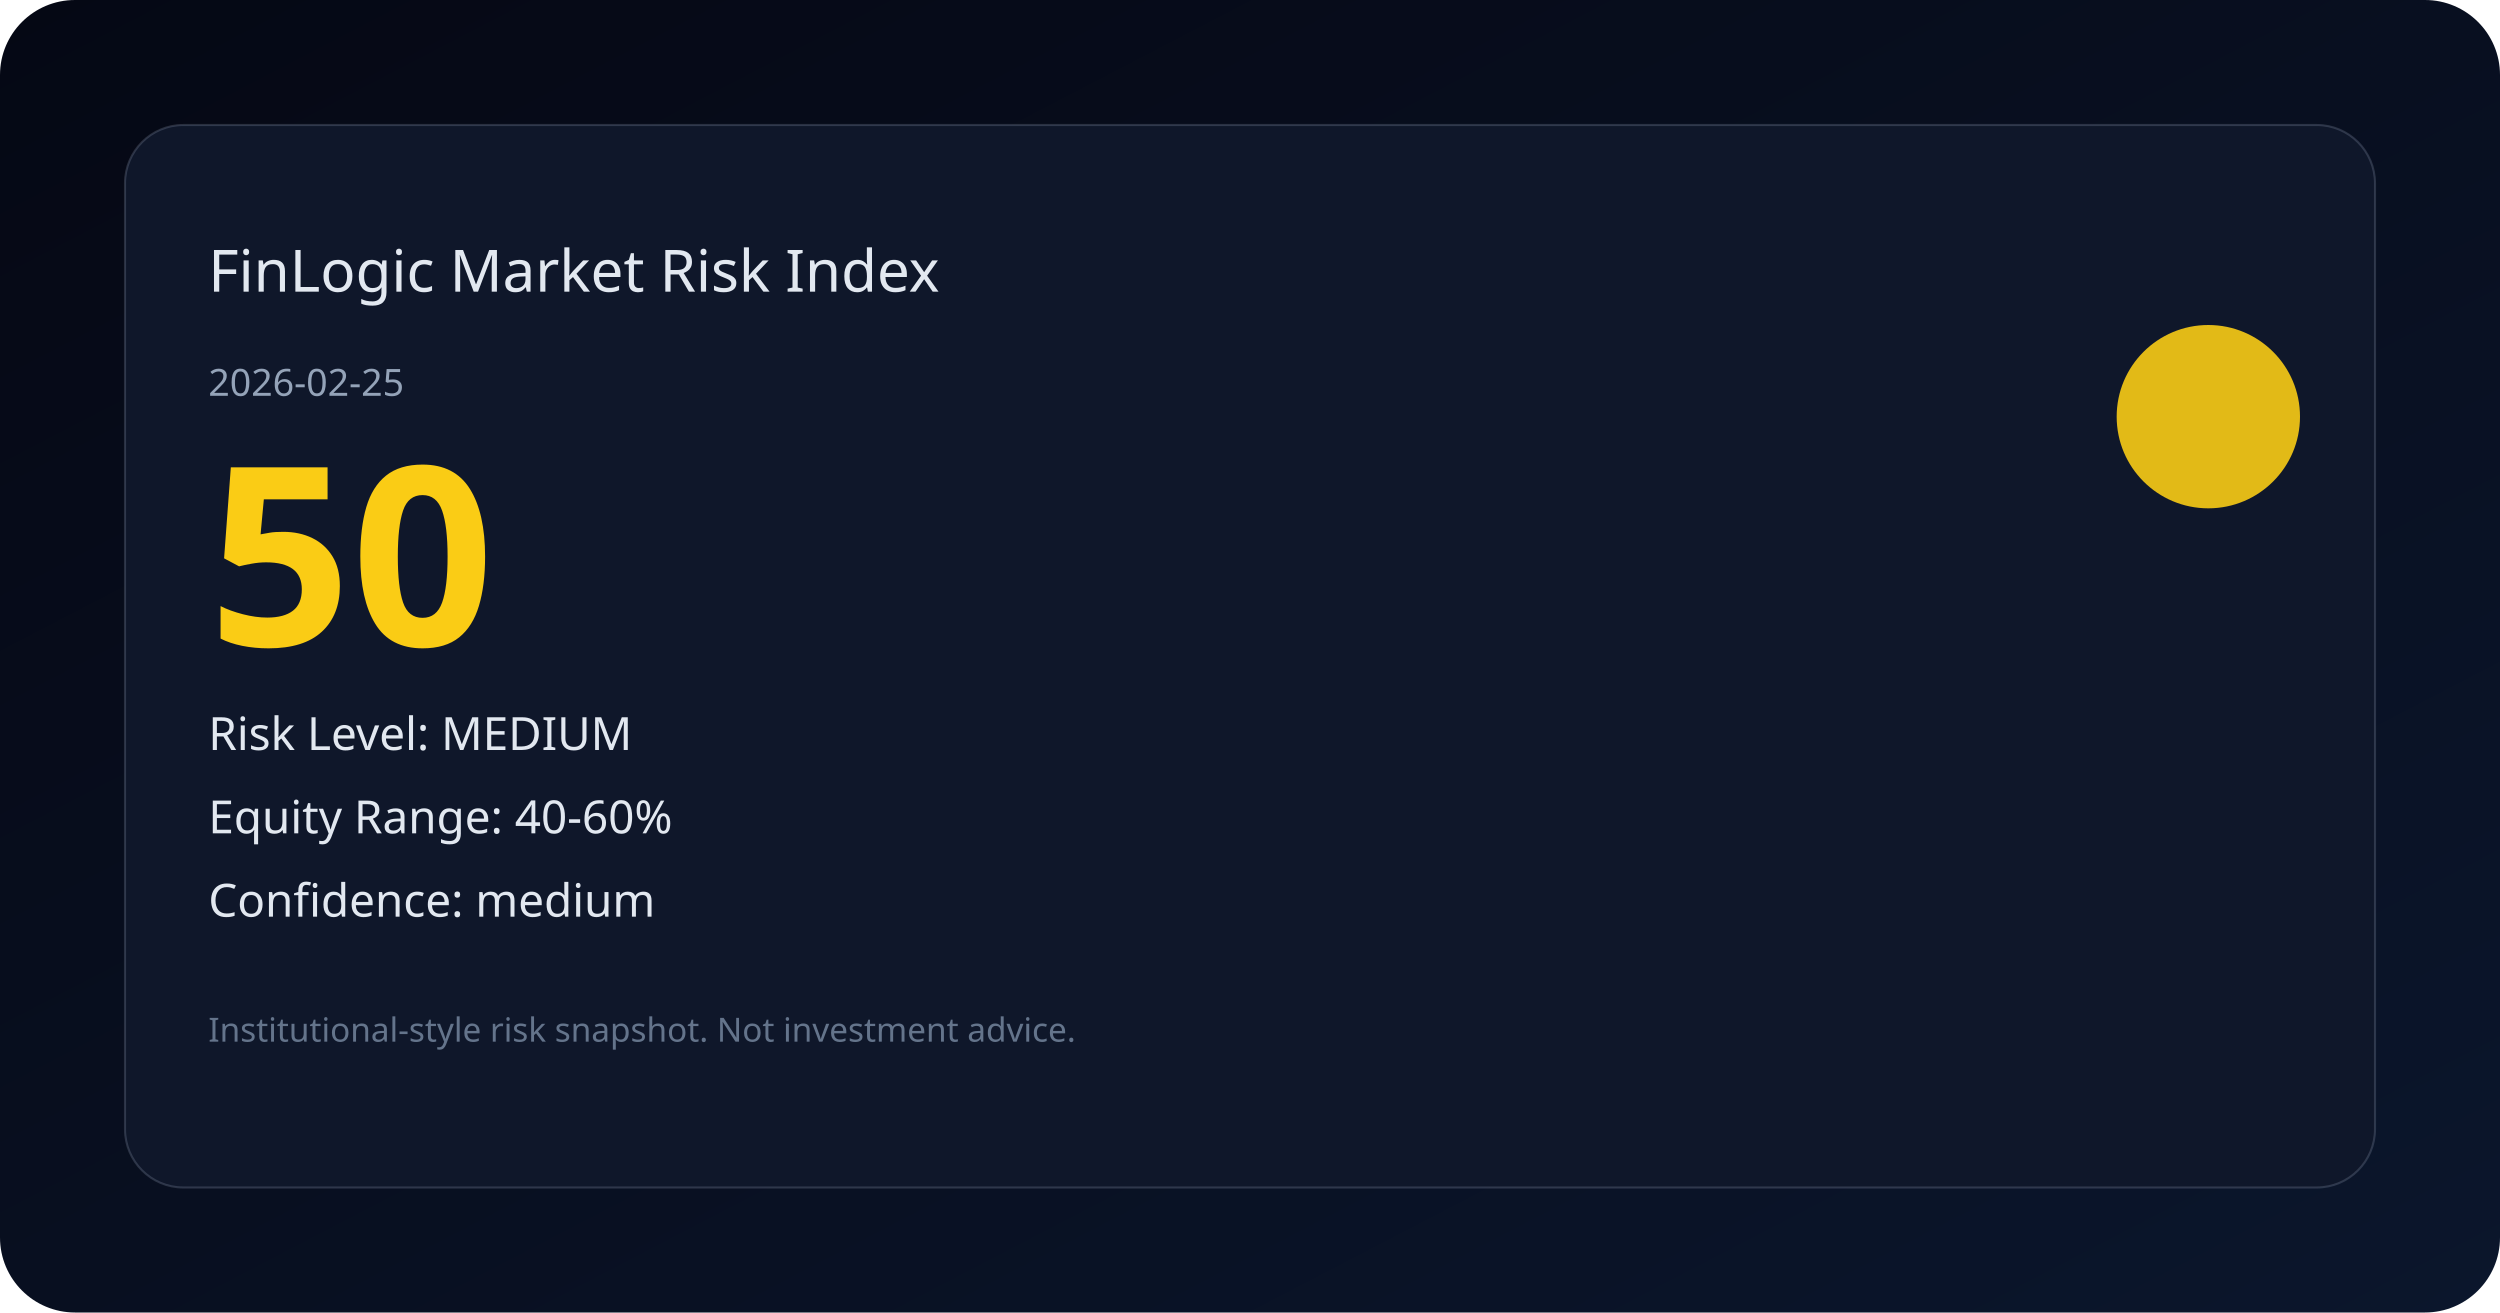
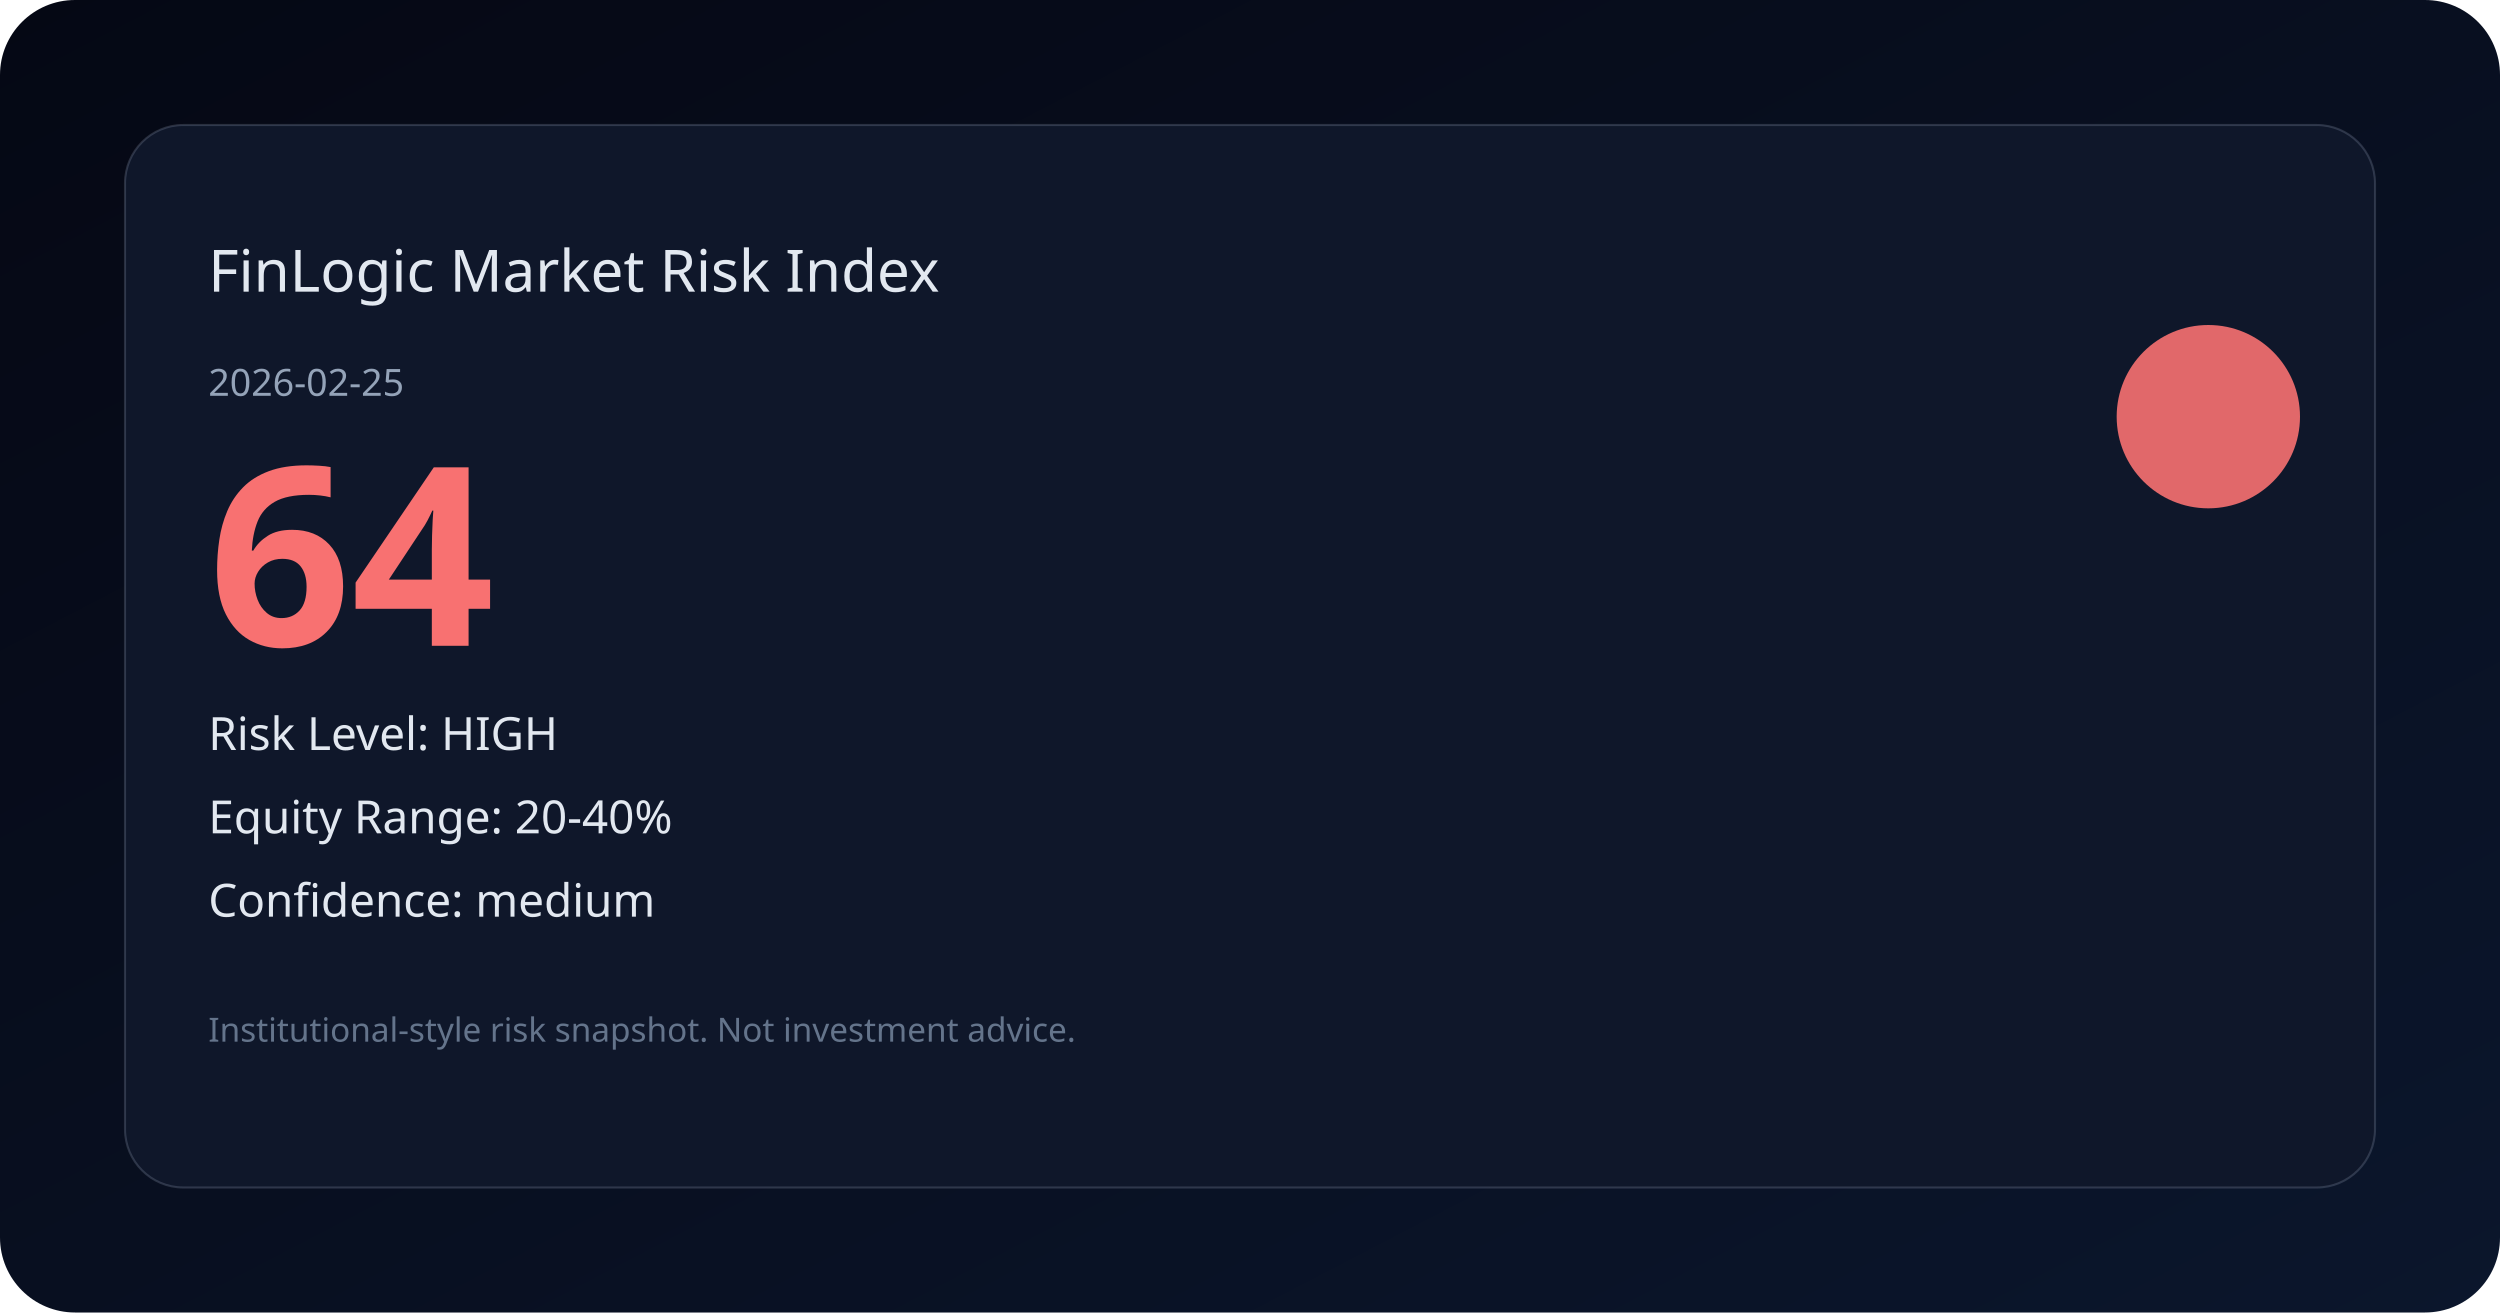
<svg xmlns="http://www.w3.org/2000/svg" width="1200" height="630" viewBox="0 0 1200 630" fill="none">
  <defs>
    <linearGradient id="bg" x1="0" y1="0" x2="1" y2="1">
      <stop offset="0%" stop-color="#050814" />
      <stop offset="100%" stop-color="#0b162c" />
    </linearGradient>
  </defs>
  <rect width="1200" height="630" rx="36" fill="url(#bg)" />
  <rect x="60" y="60" width="1080" height="510" rx="28" fill="#0f172a" stroke="rgba(148,163,184,0.25)" />
  <text x="100" y="140" fill="#e2e8f0" font-size="28" font-family="Space Grotesk, Noto Sans SC, sans-serif">FinLogic Market Risk Index</text>
  <text x="100" y="190" fill="#94a3b8" font-size="18" font-family="Space Grotesk, Noto Sans SC, sans-serif">2026-02-25</text>
-   <text x="100" y="310" fill="#facc15" font-size="120" font-family="Space Grotesk, Noto Sans SC, sans-serif" font-weight="700">50</text>
-   <text x="100" y="360" fill="#e2e8f0" font-size="22" font-family="Space Grotesk, Noto Sans SC, sans-serif">Risk Level: MEDIUM</text>
-   <text x="100" y="400" fill="#e2e8f0" font-size="22" font-family="Space Grotesk, Noto Sans SC, sans-serif">Equity Range: 40-60%</text>
+   <text x="100" y="310" fill="#f87171" font-size="120" font-family="Space Grotesk, Noto Sans SC, sans-serif" font-weight="700">64</text>
+   <text x="100" y="360" fill="#e2e8f0" font-size="22" font-family="Space Grotesk, Noto Sans SC, sans-serif">Risk Level: HIGH</text>
+   <text x="100" y="400" fill="#e2e8f0" font-size="22" font-family="Space Grotesk, Noto Sans SC, sans-serif">Equity Range: 20-40%</text>
  <text x="100" y="440" fill="#e2e8f0" font-size="22" font-family="Space Grotesk, Noto Sans SC, sans-serif">Confidence: medium</text>
-   <circle cx="1060" cy="200" r="44" fill="#facc15" opacity="0.9" />
+   <circle cx="1060" cy="200" r="44" fill="#f87171" opacity="0.9" />
  <text x="100" y="500" fill="#64748b" font-size="16" font-family="Space Grotesk, Noto Sans SC, sans-serif">Institutional-style risk snapshot. Not investment advice.</text>
</svg>
